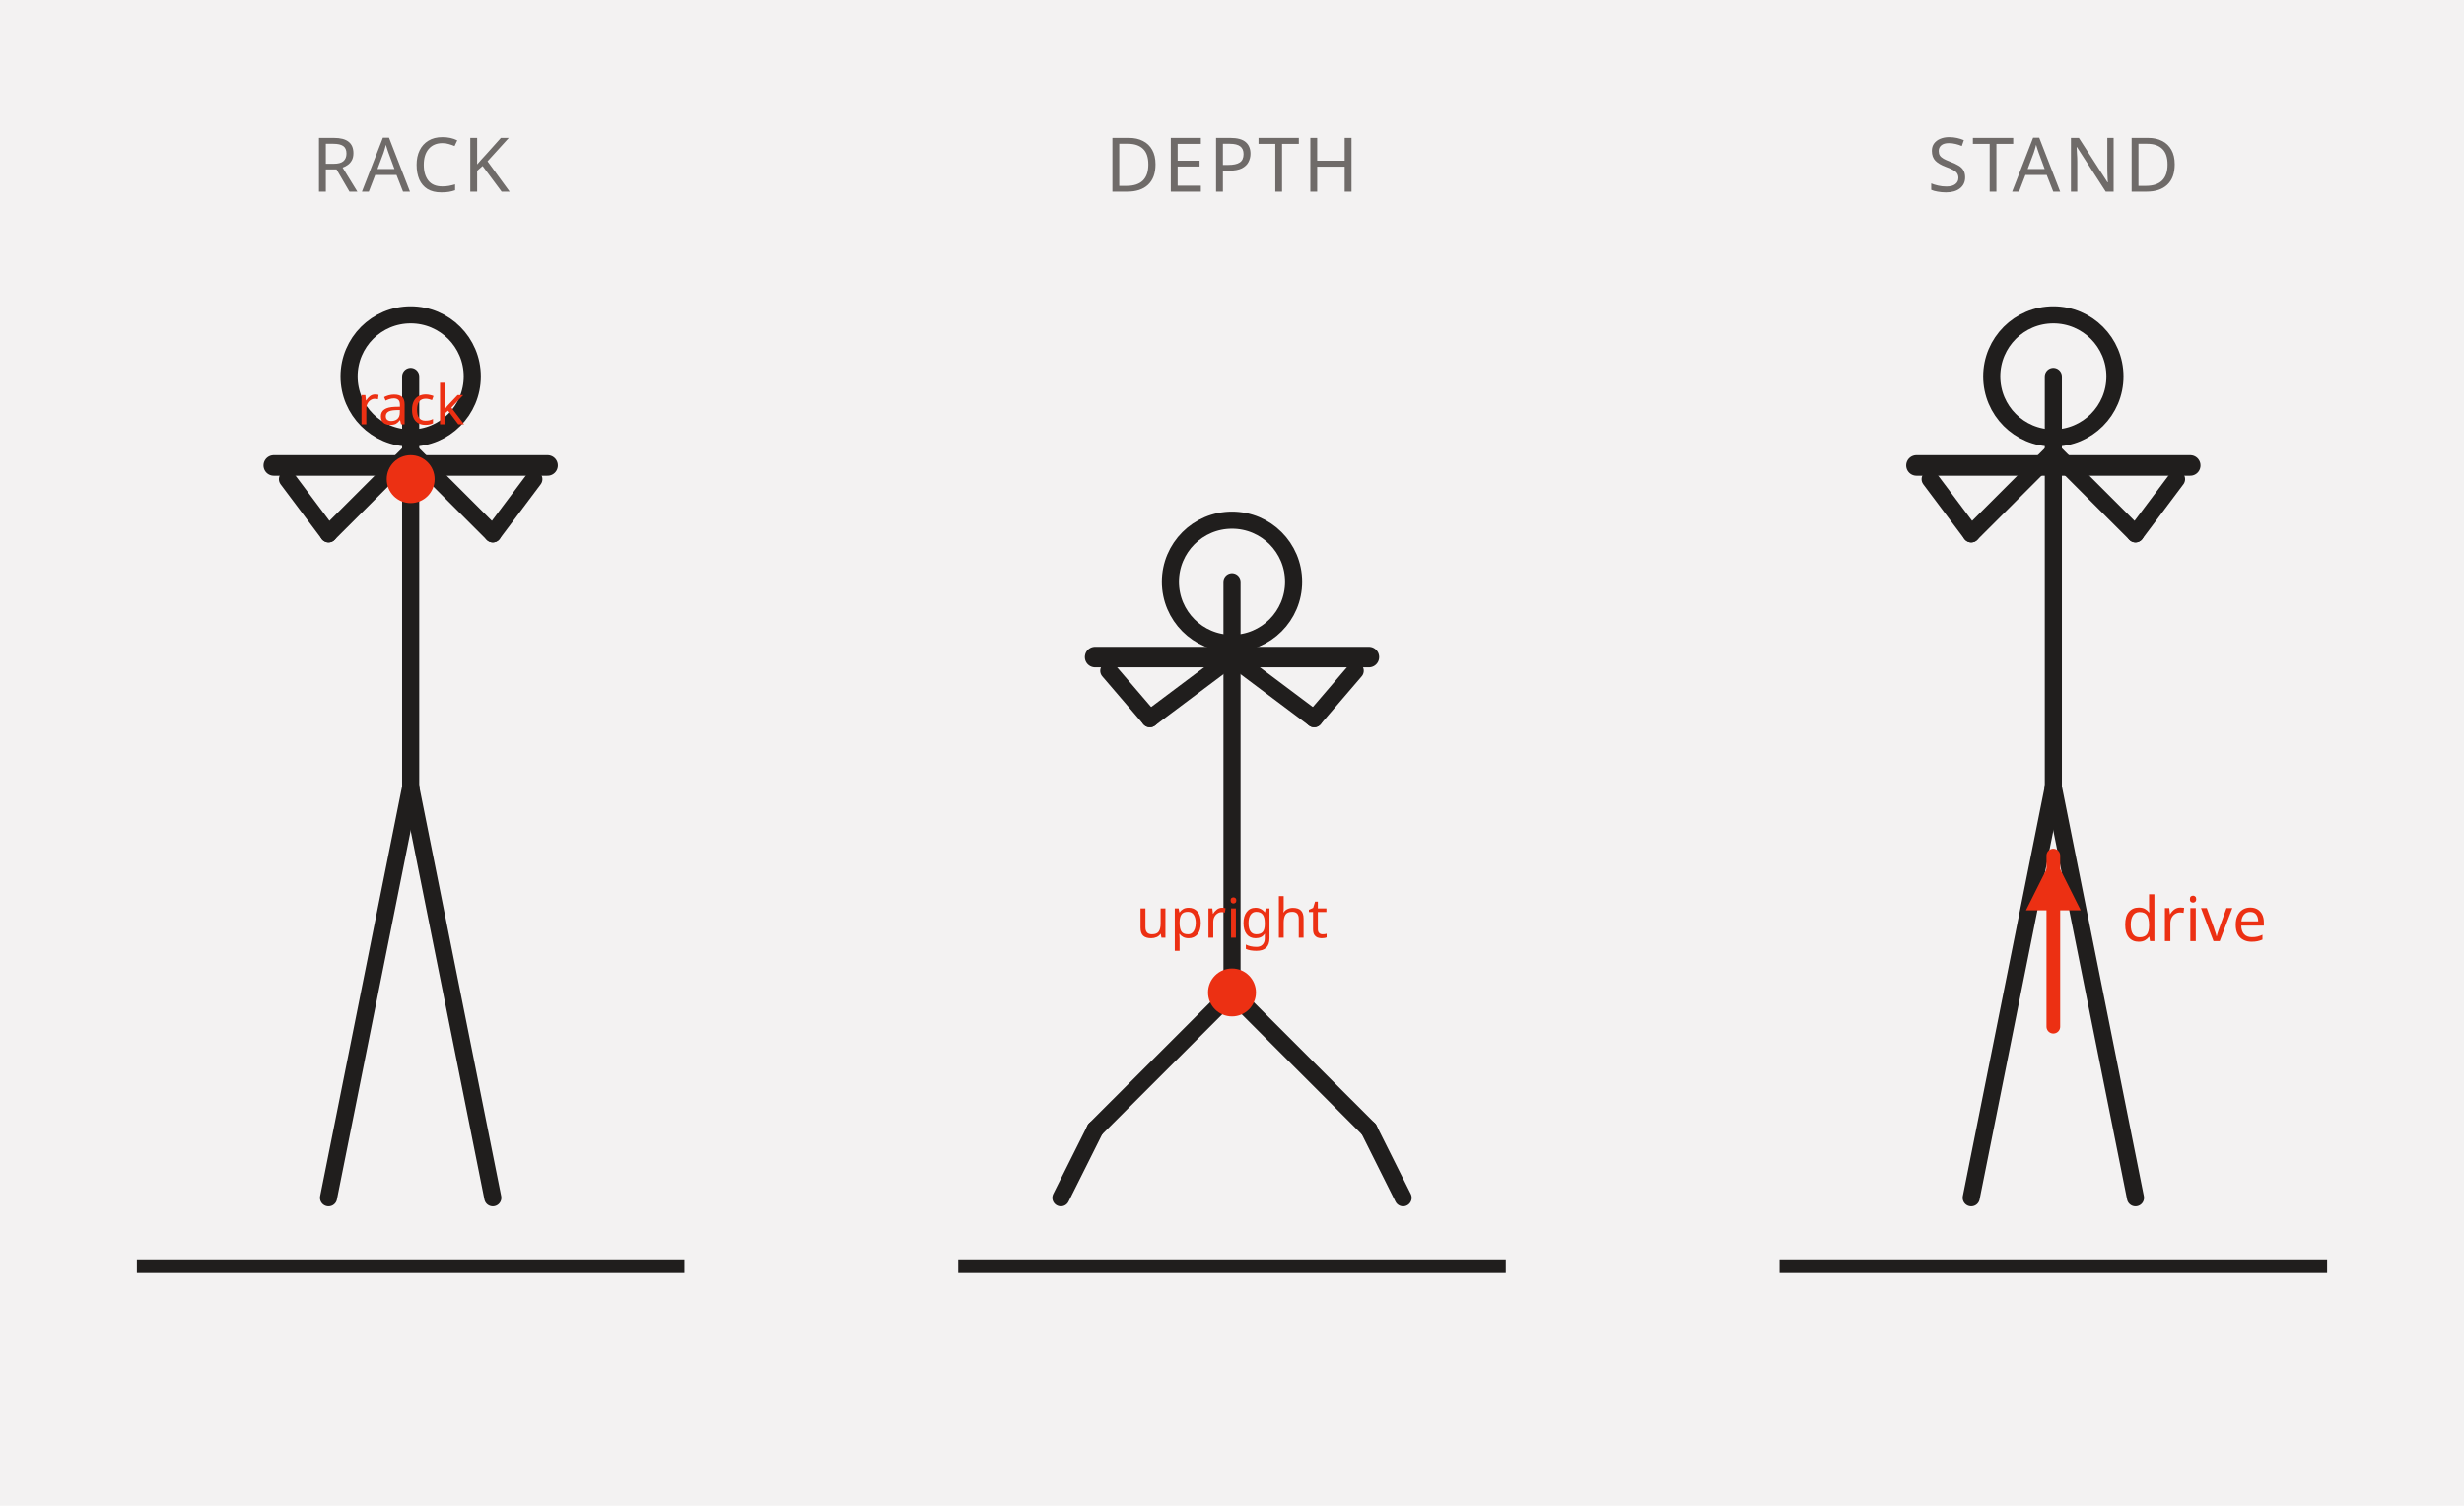
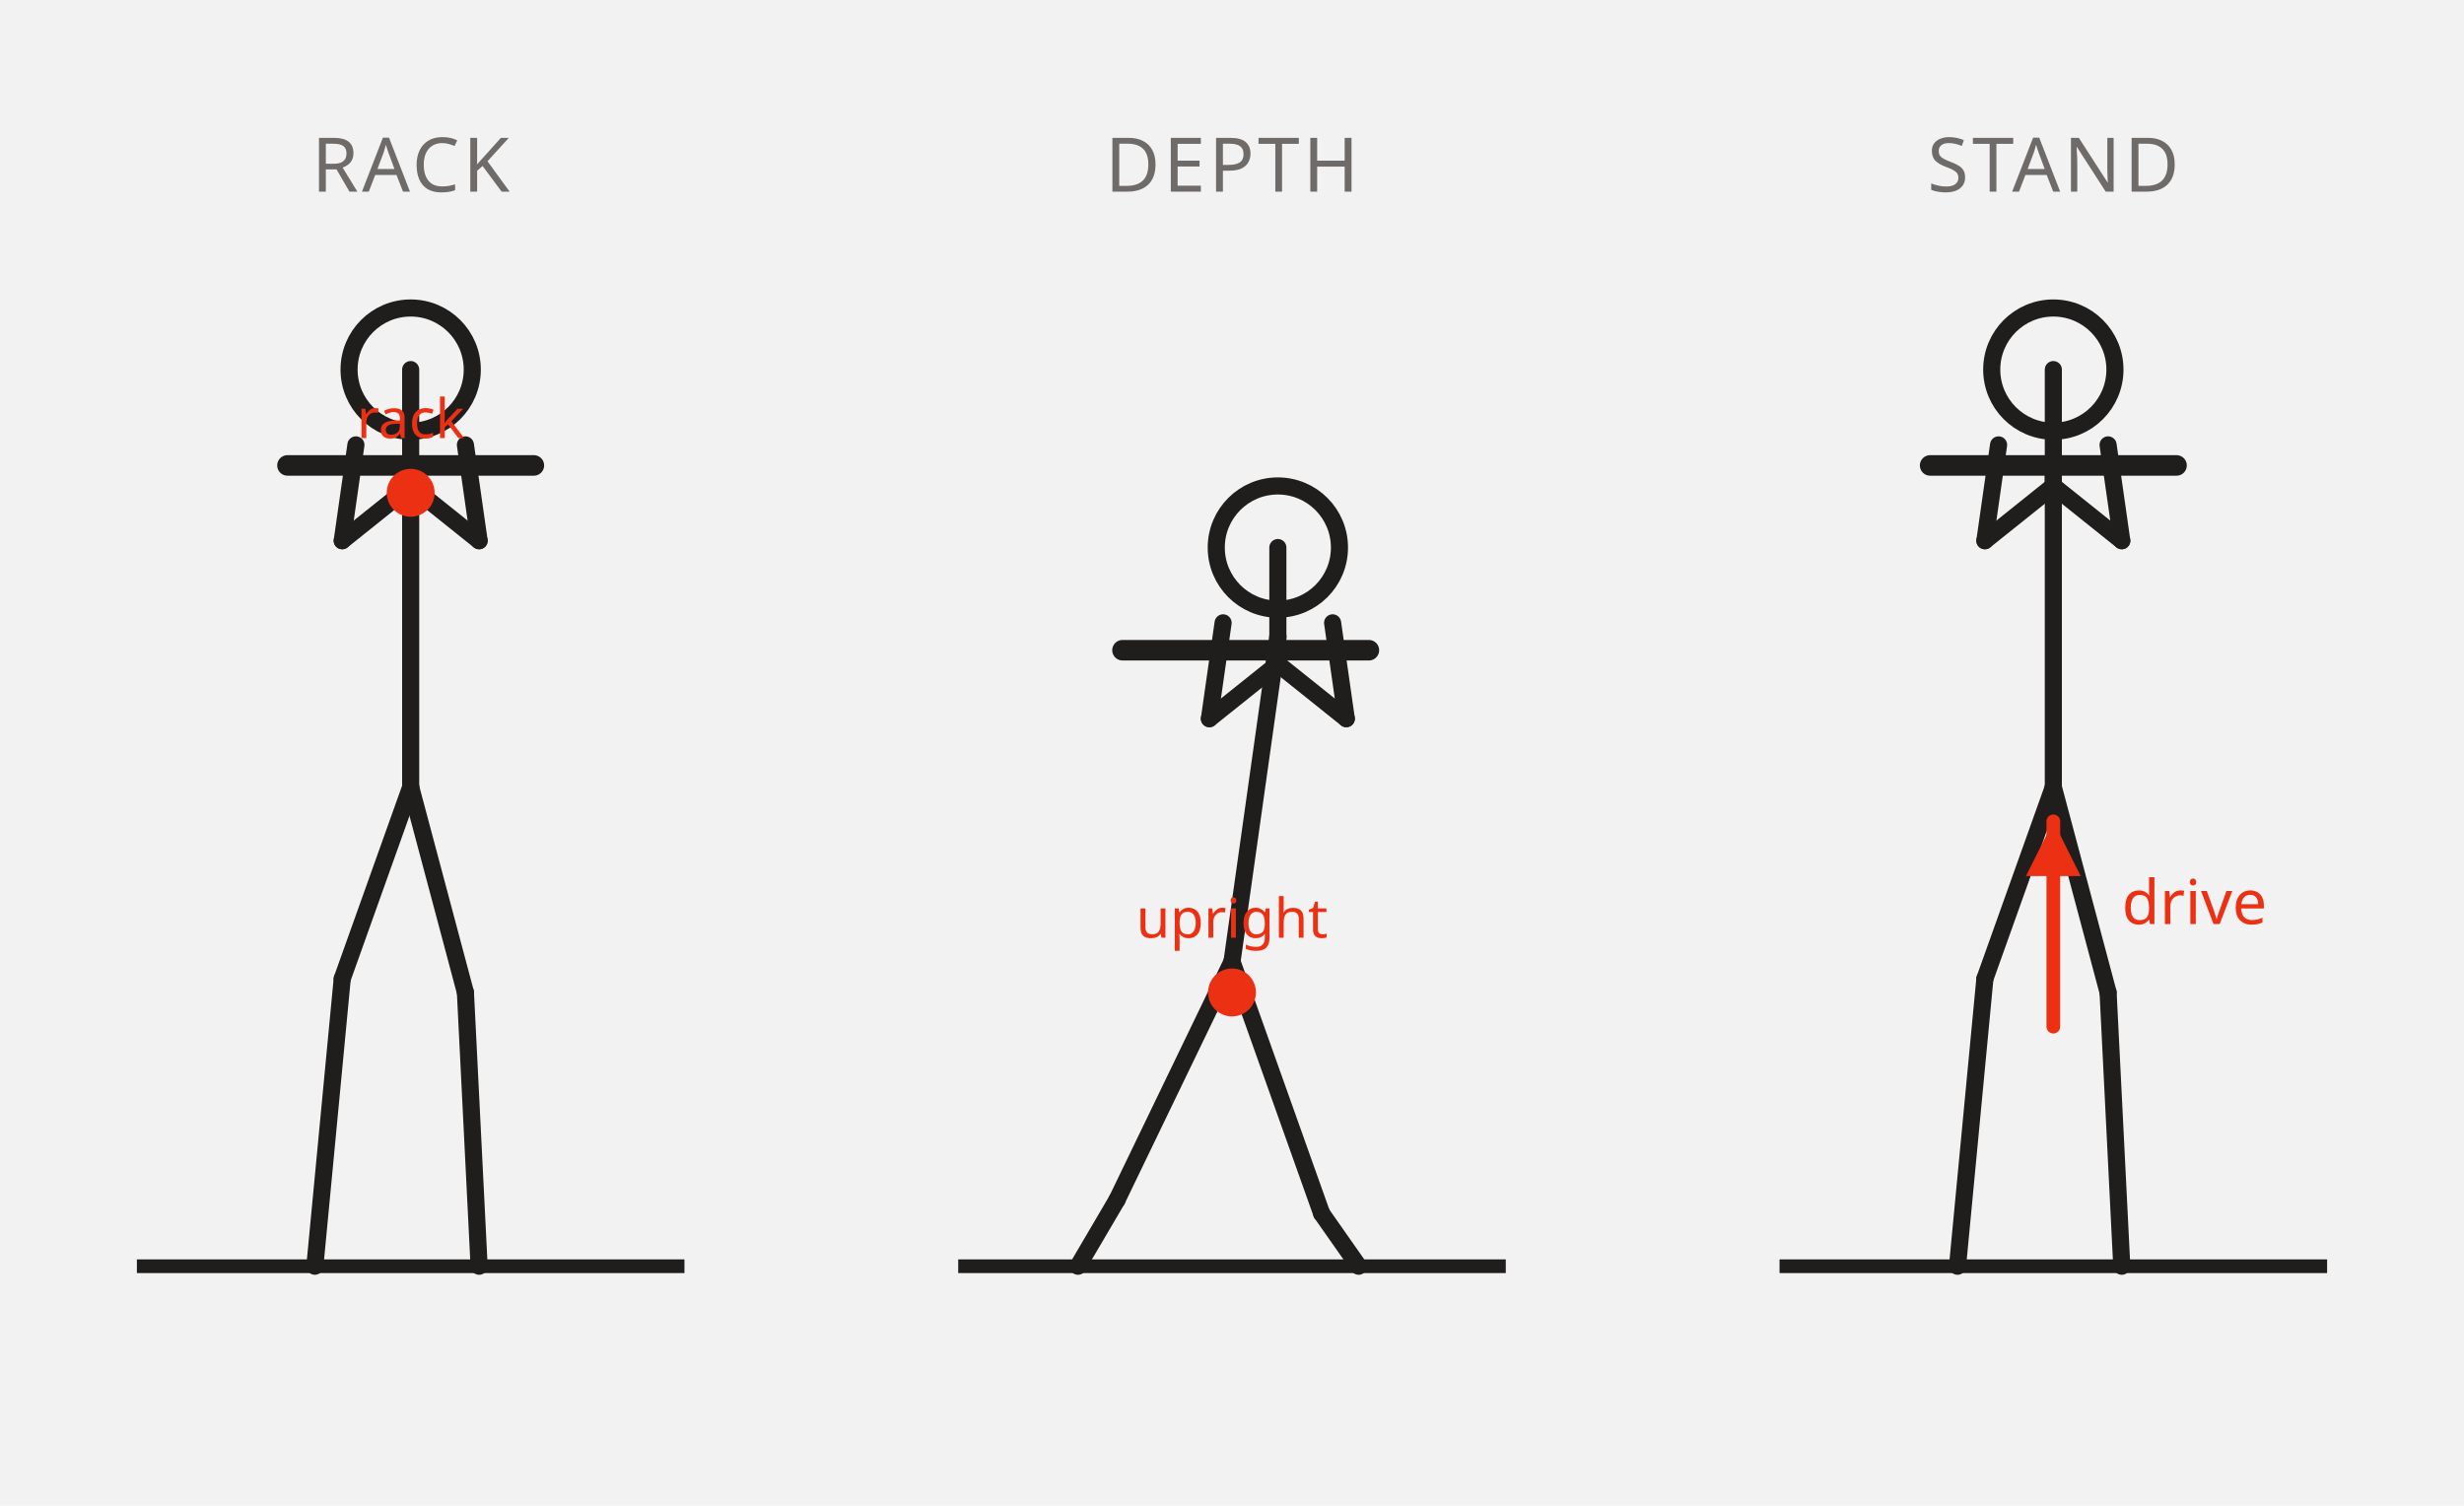
- <svg xmlns="http://www.w3.org/2000/svg" viewBox="0 0 360 220" fill="none" role="img" aria-label="Front squat form: rack, depth, stand">
+ <svg xmlns="http://www.w3.org/2000/svg" viewBox="0 0 360 220" fill="none" role="img" aria-label="Front squat: rack, depth, stand">
  <rect width="360" height="220" fill="#f3f2f2" />
  <text x="60" y="28" text-anchor="middle" fill="#6f6b69" font-family="Archivo, system-ui, sans-serif" font-size="11" letter-spacing="0.5">RACK</text>
  <text x="180" y="28" text-anchor="middle" fill="#6f6b69" font-family="Archivo, system-ui, sans-serif" font-size="11" letter-spacing="0.5">DEPTH</text>
  <text x="300" y="28" text-anchor="middle" fill="#6f6b69" font-family="Archivo, system-ui, sans-serif" font-size="11" letter-spacing="0.5">STAND</text>
  <line x1="20" y1="185" x2="100" y2="185" stroke="#201e1d" stroke-width="2" />
  <line x1="140" y1="185" x2="220" y2="185" stroke="#201e1d" stroke-width="2" />
  <line x1="260" y1="185" x2="340" y2="185" stroke="#201e1d" stroke-width="2" />
  <g stroke="#201e1d" stroke-width="2.5" stroke-linecap="round" stroke-linejoin="round" fill="none">
-     <circle cx="60" cy="55" r="9" />
-     <line x1="60" y1="55" x2="60" y2="66" />
-     <line x1="60" y1="66" x2="60" y2="115" />
-     <line x1="60" y1="66" x2="60" y2="66" />
-     <line x1="60" y1="66" x2="60" y2="66" />
-     <line x1="60" y1="66" x2="48" y2="78" />
-     <line x1="48" y1="78" x2="42" y2="70" />
-     <line x1="60" y1="66" x2="72" y2="78" />
-     <line x1="72" y1="78" x2="78" y2="70" />
-     <line x1="60" y1="115" x2="48" y2="175" />
-     <line x1="60" y1="115" x2="72" y2="175" />
+     <circle cx="60" cy="54" r="9" />
+     <line x1="60" y1="54" x2="60" y2="67" />
+     <line x1="60" y1="67" x2="60" y2="115" />
+     <line x1="60" y1="67" x2="60" y2="71" />
+     <line x1="60" y1="71" x2="50" y2="79" />
+     <line x1="50" y1="79" x2="52" y2="65" />
+     <line x1="60" y1="71" x2="70" y2="79" />
+     <line x1="70" y1="79" x2="68" y2="65" />
+     <line x1="60" y1="115" x2="50" y2="143" />
+     <line x1="50" y1="143" x2="46" y2="185" />
+     <line x1="60" y1="115" x2="68" y2="145" />
+     <line x1="68" y1="145" x2="70" y2="185" />
  </g>
-   <line x1="40" y1="68" x2="80" y2="68" stroke="#201e1d" stroke-width="3" stroke-linecap="round" />
-   <circle cx="60" cy="70" r="3.5" fill="#ec3013" />
-   <text x="60" y="62" text-anchor="middle" fill="#ec3013" font-family="Archivo, system-ui, sans-serif" font-size="8">rack</text>
+   <line x1="42" y1="68" x2="78" y2="68" stroke="#201e1d" stroke-width="3" stroke-linecap="round" />
+   <circle cx="60" cy="72" r="3.5" fill="#ec3013" />
+   <text x="60" y="64" text-anchor="middle" fill="#ec3013" font-family="Archivo, system-ui, sans-serif" font-size="8">rack</text>
  <g stroke="#201e1d" stroke-width="2.5" stroke-linecap="round" stroke-linejoin="round" fill="none">
-     <circle cx="180" cy="85" r="9" />
-     <line x1="180" y1="85" x2="180" y2="96" />
-     <line x1="180" y1="96" x2="180" y2="145" />
-     <line x1="180" y1="96" x2="180" y2="96" />
-     <line x1="180" y1="96" x2="180" y2="96" />
-     <line x1="180" y1="96" x2="168" y2="105" />
-     <line x1="168" y1="105" x2="162" y2="98" />
-     <line x1="180" y1="96" x2="192" y2="105" />
-     <line x1="192" y1="105" x2="198" y2="98" />
-     <line x1="180" y1="145" x2="160" y2="165" />
-     <line x1="160" y1="165" x2="155" y2="175" />
-     <line x1="180" y1="145" x2="200" y2="165" />
-     <line x1="200" y1="165" x2="205" y2="175" />
+     <circle cx="186.7" cy="80" r="9" />
+     <line x1="186.7" y1="80" x2="186.7" y2="93" />
+     <line x1="186.7" y1="93" x2="180" y2="140.5" />
+     <line x1="186.7" y1="93" x2="186.7" y2="97" />
+     <line x1="186.7" y1="97" x2="176.7" y2="105" />
+     <line x1="176.7" y1="105" x2="178.7" y2="91" />
+     <line x1="186.7" y1="97" x2="196.7" y2="105" />
+     <line x1="196.7" y1="105" x2="194.7" y2="91" />
+     <line x1="180" y1="140.5" x2="163.2" y2="175.3" />
+     <line x1="163.2" y1="175.3" x2="157.5" y2="185" />
+     <line x1="180" y1="140.5" x2="193.1" y2="177.3" />
+     <line x1="193.1" y1="177.3" x2="198.5" y2="185" />
  </g>
-   <line x1="160" y1="96" x2="200" y2="96" stroke="#201e1d" stroke-width="3" stroke-linecap="round" />
+   <line x1="164" y1="95" x2="200" y2="95" stroke="#201e1d" stroke-width="3" stroke-linecap="round" />
  <circle cx="180" cy="145" r="3.5" fill="#ec3013" />
  <text x="180" y="137" text-anchor="middle" fill="#ec3013" font-family="Archivo, system-ui, sans-serif" font-size="8">upright</text>
  <g stroke="#201e1d" stroke-width="2.5" stroke-linecap="round" stroke-linejoin="round" fill="none">
-     <circle cx="300" cy="55" r="9" />
-     <line x1="300" y1="55" x2="300" y2="66" />
-     <line x1="300" y1="66" x2="300" y2="115" />
-     <line x1="300" y1="66" x2="300" y2="66" />
-     <line x1="300" y1="66" x2="300" y2="66" />
-     <line x1="300" y1="66" x2="288" y2="78" />
-     <line x1="288" y1="78" x2="282" y2="70" />
-     <line x1="300" y1="66" x2="312" y2="78" />
-     <line x1="312" y1="78" x2="318" y2="70" />
-     <line x1="300" y1="115" x2="288" y2="175" />
-     <line x1="300" y1="115" x2="312" y2="175" />
+     <circle cx="300" cy="54" r="9" />
+     <line x1="300" y1="54" x2="300" y2="67" />
+     <line x1="300" y1="67" x2="300" y2="115" />
+     <line x1="300" y1="67" x2="300" y2="71" />
+     <line x1="300" y1="71" x2="290" y2="79" />
+     <line x1="290" y1="79" x2="292" y2="65" />
+     <line x1="300" y1="71" x2="310" y2="79" />
+     <line x1="310" y1="79" x2="308" y2="65" />
+     <line x1="300" y1="115" x2="290" y2="143" />
+     <line x1="290" y1="143" x2="286" y2="185" />
+     <line x1="300" y1="115" x2="308" y2="145" />
+     <line x1="308" y1="145" x2="310" y2="185" />
  </g>
-   <line x1="280" y1="68" x2="320" y2="68" stroke="#201e1d" stroke-width="3" stroke-linecap="round" />
-   <path d="M300 150 L300 125" stroke="#ec3013" stroke-width="2" stroke-linecap="round" />
-   <polygon points="300,125 304,133 296,133" fill="#ec3013" />
-   <text x="310" y="137.5" fill="#ec3013" font-family="Archivo, system-ui, sans-serif" font-size="9">drive</text>
+   <line x1="282" y1="68" x2="318" y2="68" stroke="#201e1d" stroke-width="3" stroke-linecap="round" />
+   <path d="M300 150 L300 120" stroke="#ec3013" stroke-width="2" stroke-linecap="round" />
+   <polygon points="300,120 304,128 296,128" fill="#ec3013" />
+   <text x="310" y="135" fill="#ec3013" font-family="Archivo, system-ui, sans-serif" font-size="9">drive</text>
</svg>
